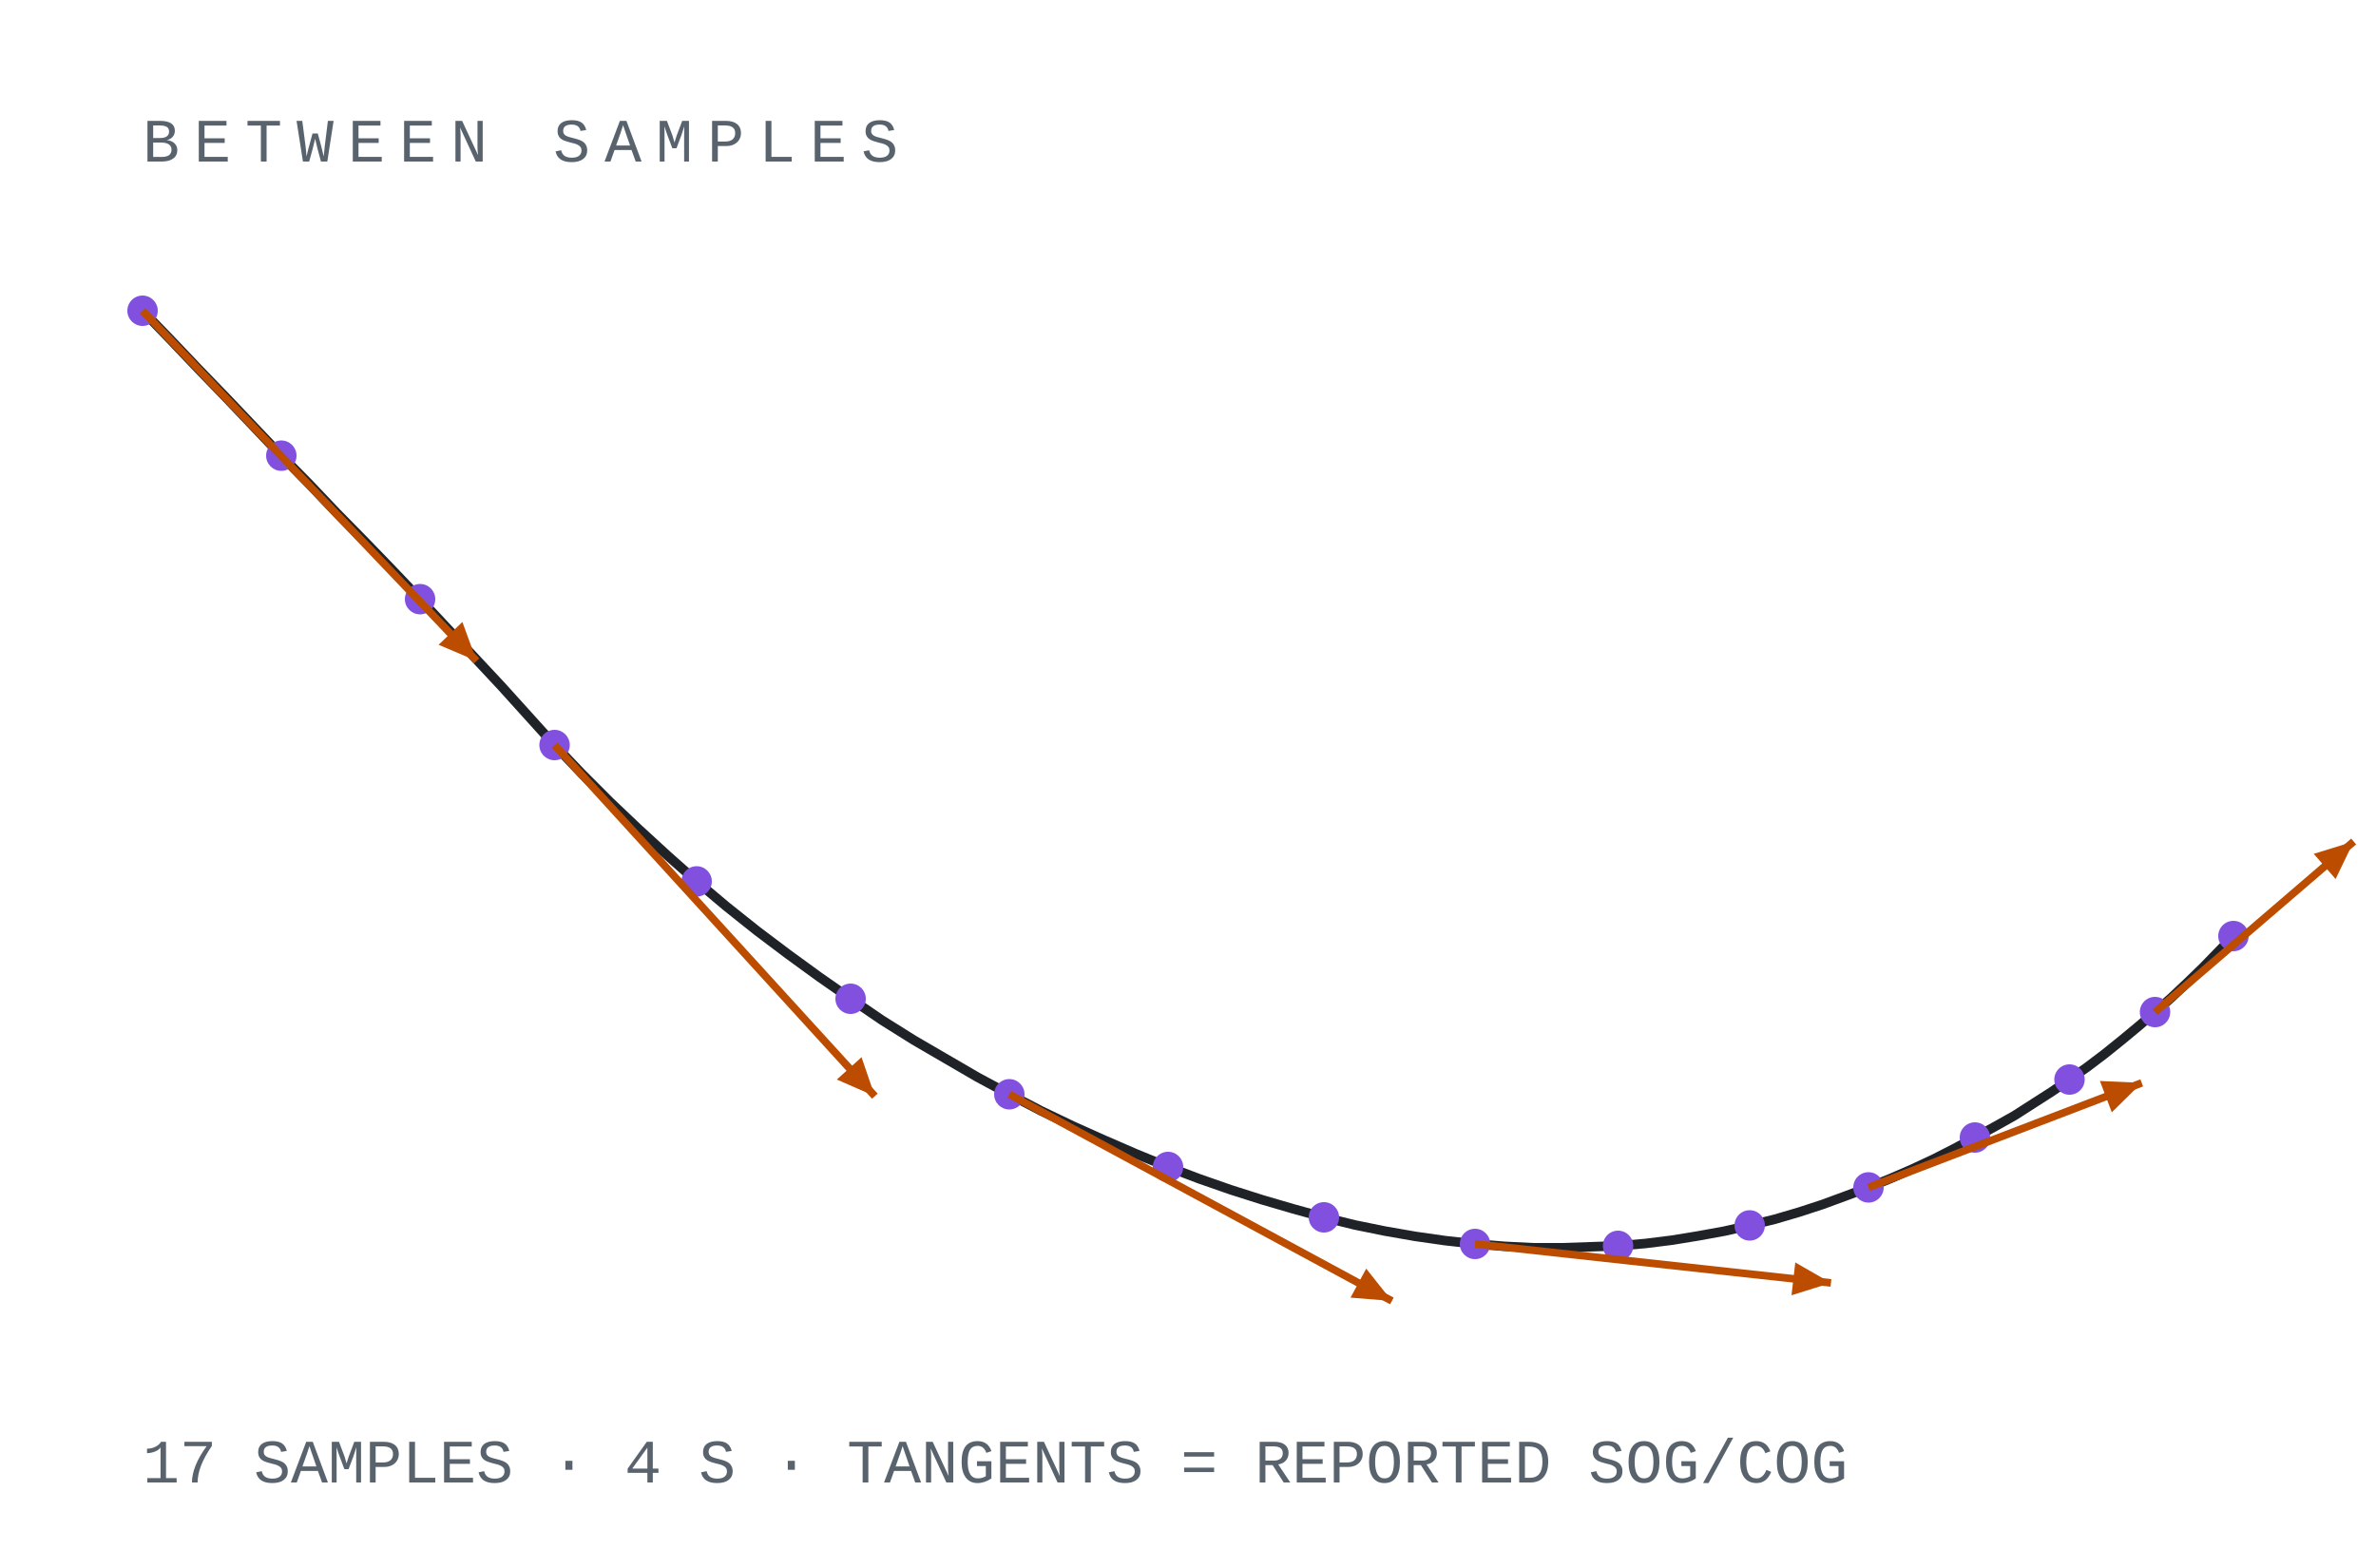
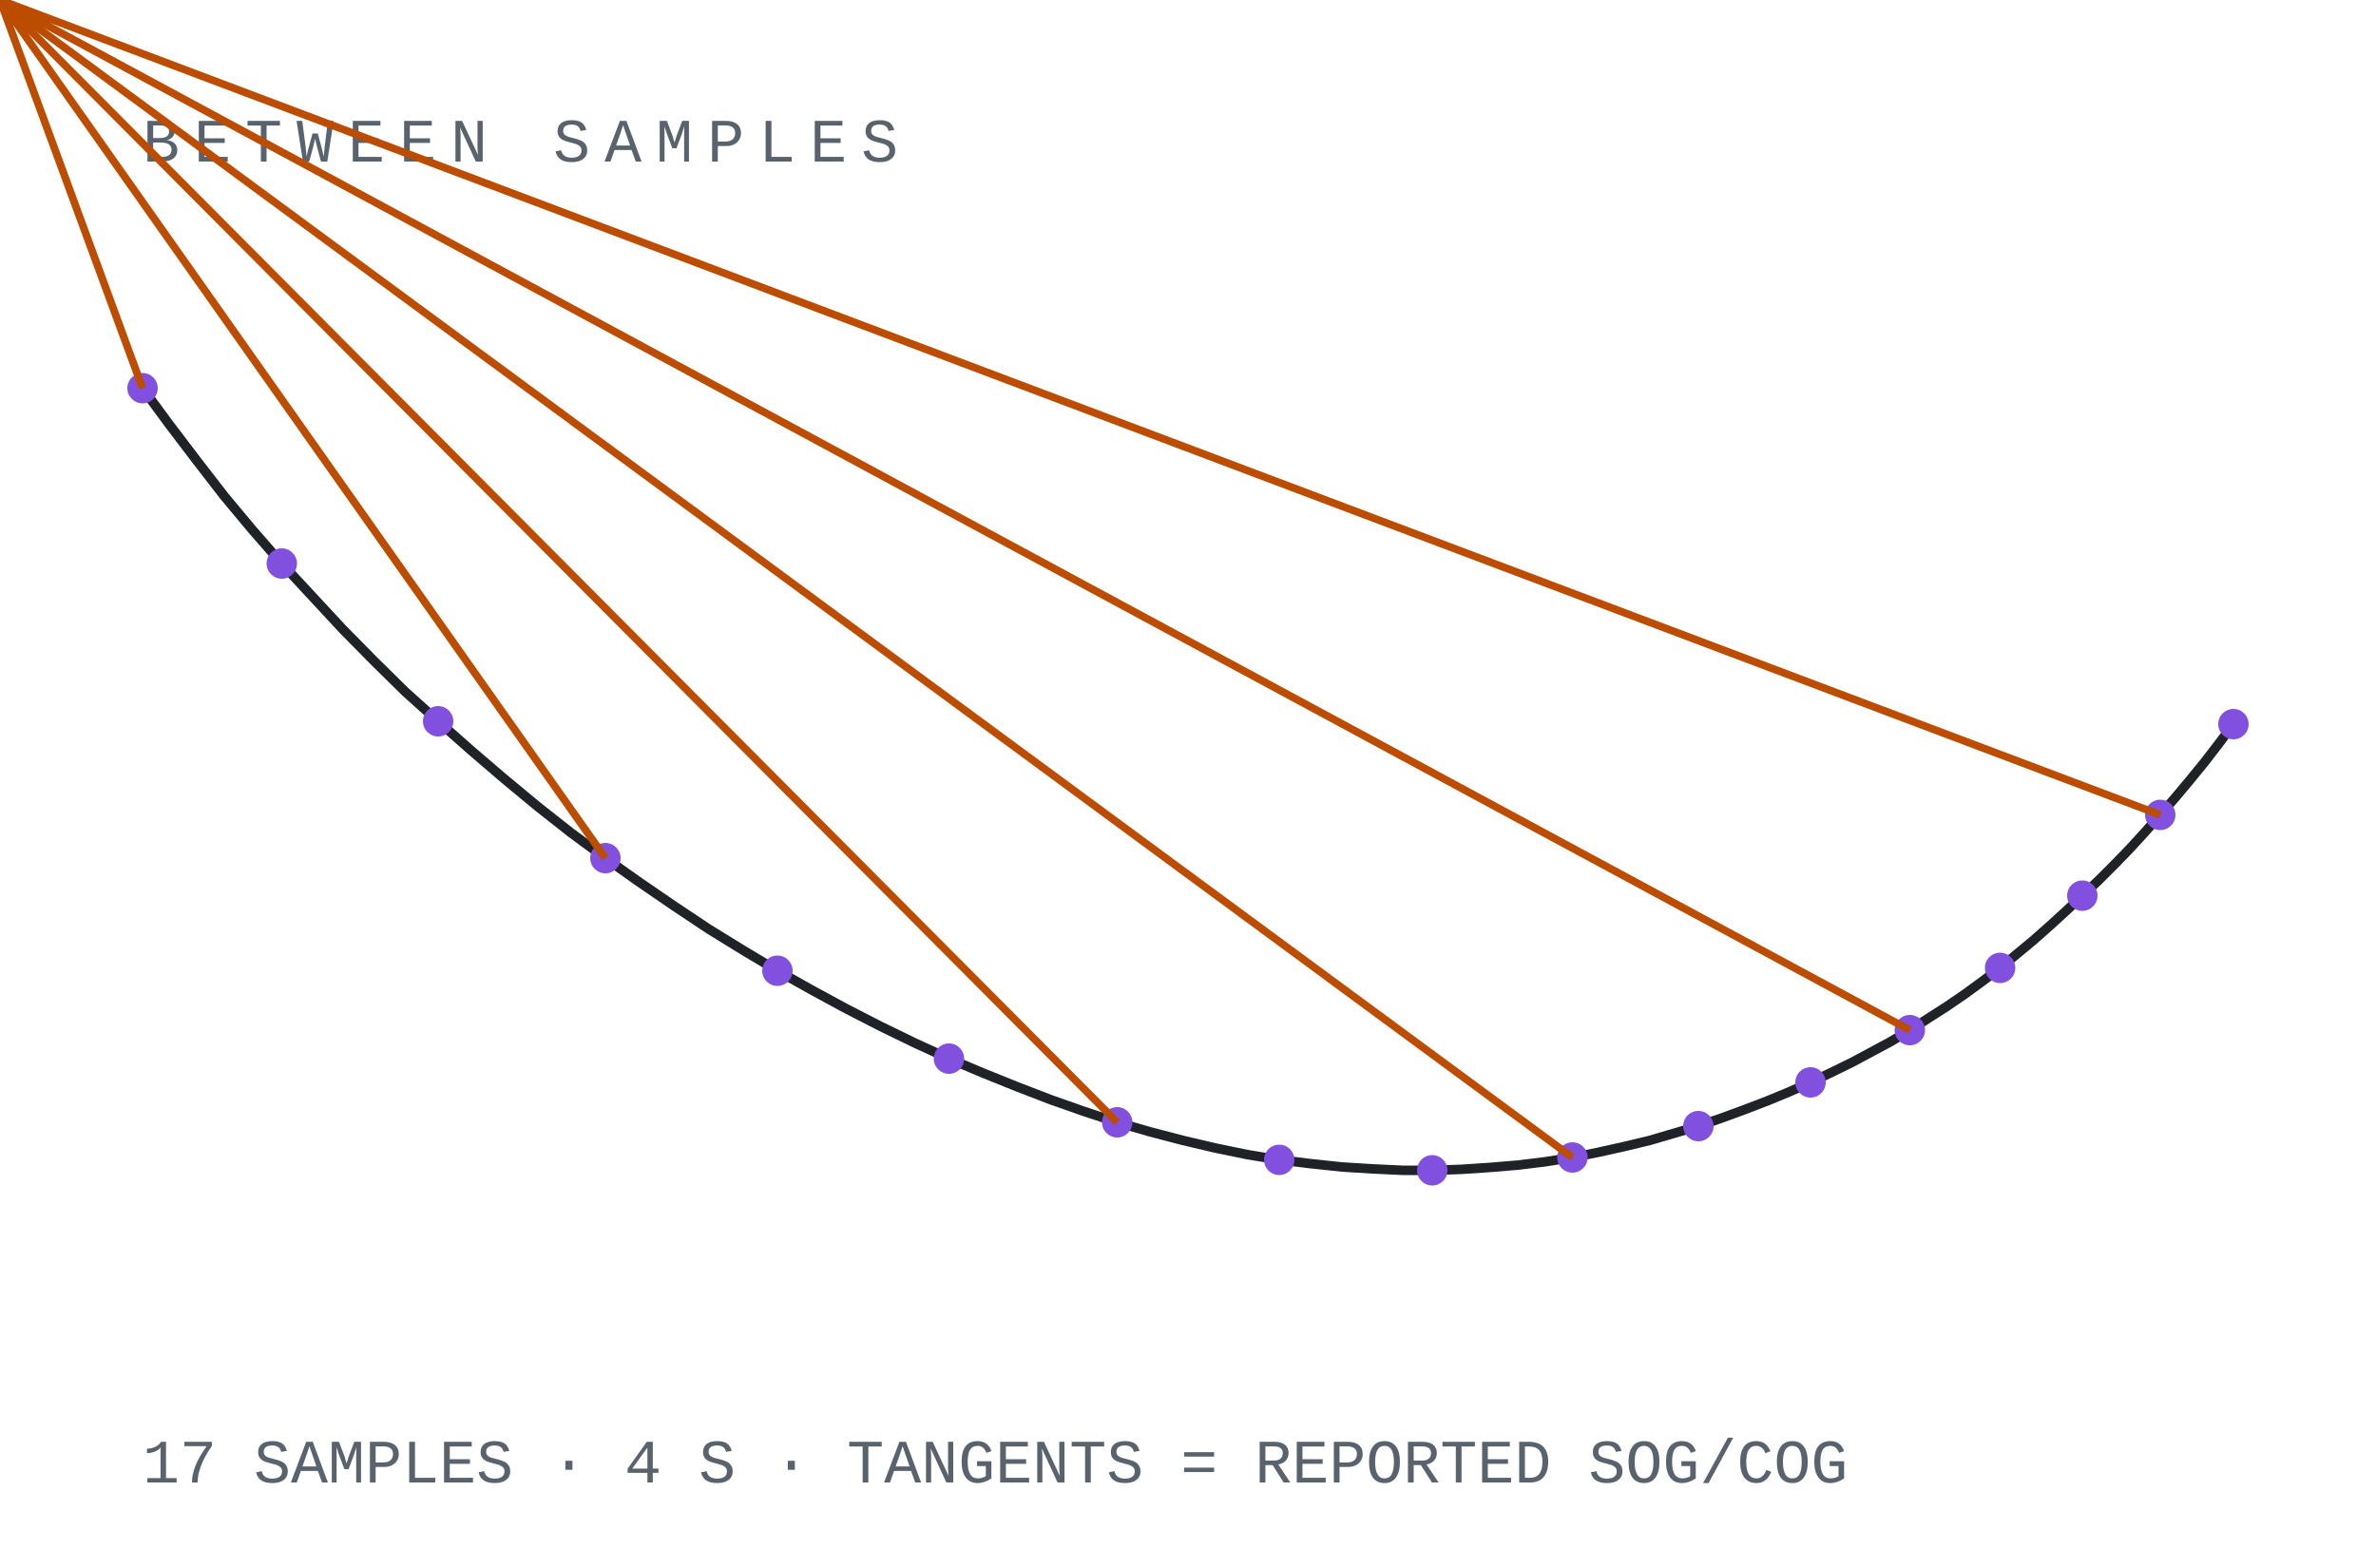
<svg xmlns="http://www.w3.org/2000/svg" viewBox="0 0 500 330" width="500" height="330" role="img" aria-label="A real tack from the feed: 17 raw samples over 4 seconds as dots, with the cubic Hermite curve the replay draws through them. Each amber arrow shows half a second of reported speed and course.">
  <style>
.track{stroke-dasharray:1000;animation:sail 12s linear infinite}
@keyframes sail{0%{stroke-dashoffset:1000}72%{stroke-dashoffset:0}100%{stroke-dashoffset:0}}
@media (prefers-reduced-motion:reduce){*{animation:none!important}.track{stroke-dashoffset:0}}
</style>
  <text x="30" y="34" font-family="ui-monospace,'SF Mono','Cascadia Mono',Menlo,Consolas,'Liberation Mono',monospace" font-size="13" letter-spacing="3" fill="#59636e">BETWEEN SAMPLES</text>
-   <path d="M30.0 65.4L35.9 71.5L41.7 77.6L47.6 83.7L53.4 89.8L59.2 95.9L65.1 101.9L70.9 108.0L76.8 114.0L82.6 120.0L88.4 126.1L94.1 132.2L99.8 138.3L105.5 144.4L111.1 150.6L116.7 156.8L122.4 162.8L128.3 168.7L134.3 174.4L140.4 180.0L146.6 185.5L152.9 190.8L159.3 195.9L165.8 200.8L172.4 205.6L179.0 210.2L185.6 214.7L192.3 218.9L199.0 222.8L205.7 226.7L212.4 230.3L219.1 233.8L225.8 237.0L232.5 240.0L239.2 242.9L245.8 245.6L252.4 248.1L259.0 250.4L265.6 252.5L272.1 254.4L278.6 256.2L285.1 257.8L291.5 259.1L297.8 260.2L304.1 261.1L310.4 261.8L316.6 262.3L322.7 262.6L328.7 262.6L334.6 262.4L340.5 262.2L346.3 261.7L351.9 261.0L357.4 260.1L362.9 259.1L368.2 257.9L373.5 256.6L378.6 255.1L383.5 253.5L388.4 251.7L393.2 249.9L397.9 248.0L402.5 246.0L407.0 243.9L411.3 241.7L415.6 239.4L419.8 237.1L423.9 234.8L427.8 232.3L431.7 229.8L435.5 227.2L439.2 224.6L442.9 221.8L446.5 218.9L450.0 216.0L453.5 213.0L456.9 210.0L460.3 206.8L463.6 203.6L466.8 200.3L470.0 197.0" fill="none" stroke="#1f2328" stroke-width="2" class="track" pathLength="1000" />
-   <circle cx="30.0" cy="65.4" r="3.2" fill="#8250df" />
-   <circle cx="59.2" cy="95.9" r="3.2" fill="#8250df" />
-   <circle cx="88.4" cy="126.1" r="3.2" fill="#8250df" />
-   <circle cx="116.7" cy="156.8" r="3.2" fill="#8250df" />
-   <circle cx="146.6" cy="185.5" r="3.2" fill="#8250df" />
-   <circle cx="179.0" cy="210.2" r="3.2" fill="#8250df" />
-   <circle cx="212.4" cy="230.3" r="3.2" fill="#8250df" />
-   <circle cx="245.8" cy="245.6" r="3.2" fill="#8250df" />
-   <circle cx="278.6" cy="256.2" r="3.2" fill="#8250df" />
-   <circle cx="310.4" cy="261.8" r="3.2" fill="#8250df" />
-   <circle cx="340.5" cy="262.2" r="3.2" fill="#8250df" />
-   <circle cx="368.2" cy="257.9" r="3.2" fill="#8250df" />
-   <circle cx="393.2" cy="249.9" r="3.2" fill="#8250df" />
-   <circle cx="415.6" cy="239.4" r="3.2" fill="#8250df" />
-   <circle cx="435.5" cy="227.2" r="3.2" fill="#8250df" />
-   <circle cx="453.5" cy="213.0" r="3.2" fill="#8250df" />
-   <circle cx="470.0" cy="197.0" r="3.2" fill="#8250df" />
-   <line x1="30.0" y1="65.4" x2="100.3" y2="139.1" stroke="#bc4c00" stroke-width="1.6" />
-   <polygon points="100.3,139.1 97.3,130.9 92.3,135.7" fill="#bc4c00" />
-   <line x1="116.7" y1="156.8" x2="184.1" y2="230.7" stroke="#bc4c00" stroke-width="1.6" />
-   <polygon points="184.1,230.7 181.3,222.5 176.1,227.2" fill="#bc4c00" />
-   <line x1="212.4" y1="230.3" x2="292.9" y2="273.8" stroke="#bc4c00" stroke-width="1.6" />
-   <polygon points="292.9,273.8 287.5,267.0 284.2,273.1" fill="#bc4c00" />
-   <line x1="310.4" y1="261.8" x2="385.3" y2="270.0" stroke="#bc4c00" stroke-width="1.6" />
-   <polygon points="385.3,270.0 377.8,265.7 377.0,272.6" fill="#bc4c00" />
-   <line x1="393.2" y1="249.9" x2="450.7" y2="227.9" stroke="#bc4c00" stroke-width="1.6" />
-   <polygon points="450.7,227.9 441.9,227.5 444.4,234.1" fill="#bc4c00" />
-   <line x1="453.5" y1="213.0" x2="495.3" y2="177.1" stroke="#bc4c00" stroke-width="1.6" />
-   <polygon points="495.3,177.1 486.9,179.7 491.5,185.0" fill="#bc4c00" />
+   <path d="M30.0 81.7L35.6 89.3L41.3 96.8L47.1 104.3L53.1 111.5L59.3 118.6L65.7 125.5L72.1 132.4L78.7 139.1L85.3 145.6L92.2 151.8L99.1 157.9L106.1 163.9L113.1 169.7L120.2 175.3L127.4 180.6L134.6 185.7L141.9 190.7L149.1 195.5L156.4 200.0L163.6 204.3L170.9 208.4L178.1 212.3L185.3 216.0L192.5 219.5L199.7 222.8L206.8 225.8L214.0 228.7L221.0 231.4L228.1 233.9L235.1 236.2L242.0 238.2L248.9 240.0L255.7 241.6L262.5 243.0L269.2 244.1L275.8 244.9L282.4 245.6L288.8 246.0L295.2 246.3L301.4 246.3L307.5 246.1L313.5 245.7L319.5 245.2L325.2 244.5L330.9 243.6L336.4 242.5L341.8 241.3L347.2 240.0L352.3 238.5L357.4 237.0L362.3 235.3L367.2 233.5L371.9 231.7L376.5 229.8L381.0 227.8L385.4 225.7L389.7 223.6L393.8 221.4L397.9 219.2L401.9 216.8L405.8 214.3L409.7 211.8L413.5 209.2L417.2 206.5L420.9 203.7L424.4 200.8L427.9 197.9L431.4 194.8L434.8 191.7L438.2 188.5L441.6 185.3L444.9 182.0L448.2 178.6L451.4 175.1L454.6 171.5L457.8 167.8L460.9 164.1L464.0 160.3L467.0 156.4L470.0 152.4" fill="none" stroke="#1f2328" stroke-width="2" class="track" pathLength="1000" />
+   <circle cx="30.0" cy="81.7" r="3.2" fill="#8250df" />
+   <circle cx="59.3" cy="118.6" r="3.2" fill="#8250df" />
+   <circle cx="92.2" cy="151.8" r="3.2" fill="#8250df" />
+   <circle cx="127.4" cy="180.6" r="3.2" fill="#8250df" />
+   <circle cx="163.6" cy="204.3" r="3.2" fill="#8250df" />
+   <circle cx="199.7" cy="222.8" r="3.2" fill="#8250df" />
+   <circle cx="235.1" cy="236.2" r="3.2" fill="#8250df" />
+   <circle cx="269.2" cy="244.1" r="3.2" fill="#8250df" />
+   <circle cx="301.4" cy="246.3" r="3.2" fill="#8250df" />
+   <circle cx="330.9" cy="243.6" r="3.2" fill="#8250df" />
+   <circle cx="357.4" cy="237.0" r="3.2" fill="#8250df" />
+   <circle cx="381.0" cy="227.8" r="3.2" fill="#8250df" />
+   <circle cx="401.9" cy="216.8" r="3.2" fill="#8250df" />
+   <circle cx="420.9" cy="203.7" r="3.2" fill="#8250df" />
+   <circle cx="438.2" cy="188.5" r="3.2" fill="#8250df" />
+   <circle cx="454.6" cy="171.5" r="3.2" fill="#8250df" />
+   <circle cx="470.0" cy="152.4" r="3.2" fill="#8250df" />
+   <line x1="30.0" y1="81.7" x2="NaN" y2="NaN" stroke="#bc4c00" stroke-width="1.6" />
+   <polygon points="NaN,NaN NaN,NaN NaN,NaN" fill="#bc4c00" />
+   <line x1="127.4" y1="180.6" x2="NaN" y2="NaN" stroke="#bc4c00" stroke-width="1.6" />
+   <polygon points="NaN,NaN NaN,NaN NaN,NaN" fill="#bc4c00" />
+   <line x1="235.1" y1="236.2" x2="NaN" y2="NaN" stroke="#bc4c00" stroke-width="1.6" />
+   <polygon points="NaN,NaN NaN,NaN NaN,NaN" fill="#bc4c00" />
+   <line x1="330.9" y1="243.6" x2="NaN" y2="NaN" stroke="#bc4c00" stroke-width="1.6" />
+   <polygon points="NaN,NaN NaN,NaN NaN,NaN" fill="#bc4c00" />
+   <line x1="401.9" y1="216.8" x2="NaN" y2="NaN" stroke="#bc4c00" stroke-width="1.6" />
+   <polygon points="NaN,NaN NaN,NaN NaN,NaN" fill="#bc4c00" />
+   <line x1="454.6" y1="171.5" x2="NaN" y2="NaN" stroke="#bc4c00" stroke-width="1.6" />
+   <polygon points="NaN,NaN NaN,NaN NaN,NaN" fill="#bc4c00" />
  <text x="30" y="312" font-family="ui-monospace,'SF Mono','Cascadia Mono',Menlo,Consolas,'Liberation Mono',monospace" font-size="13" fill="#59636e">17 SAMPLES · 4 S · TANGENTS = REPORTED SOG/COG</text>
</svg>
